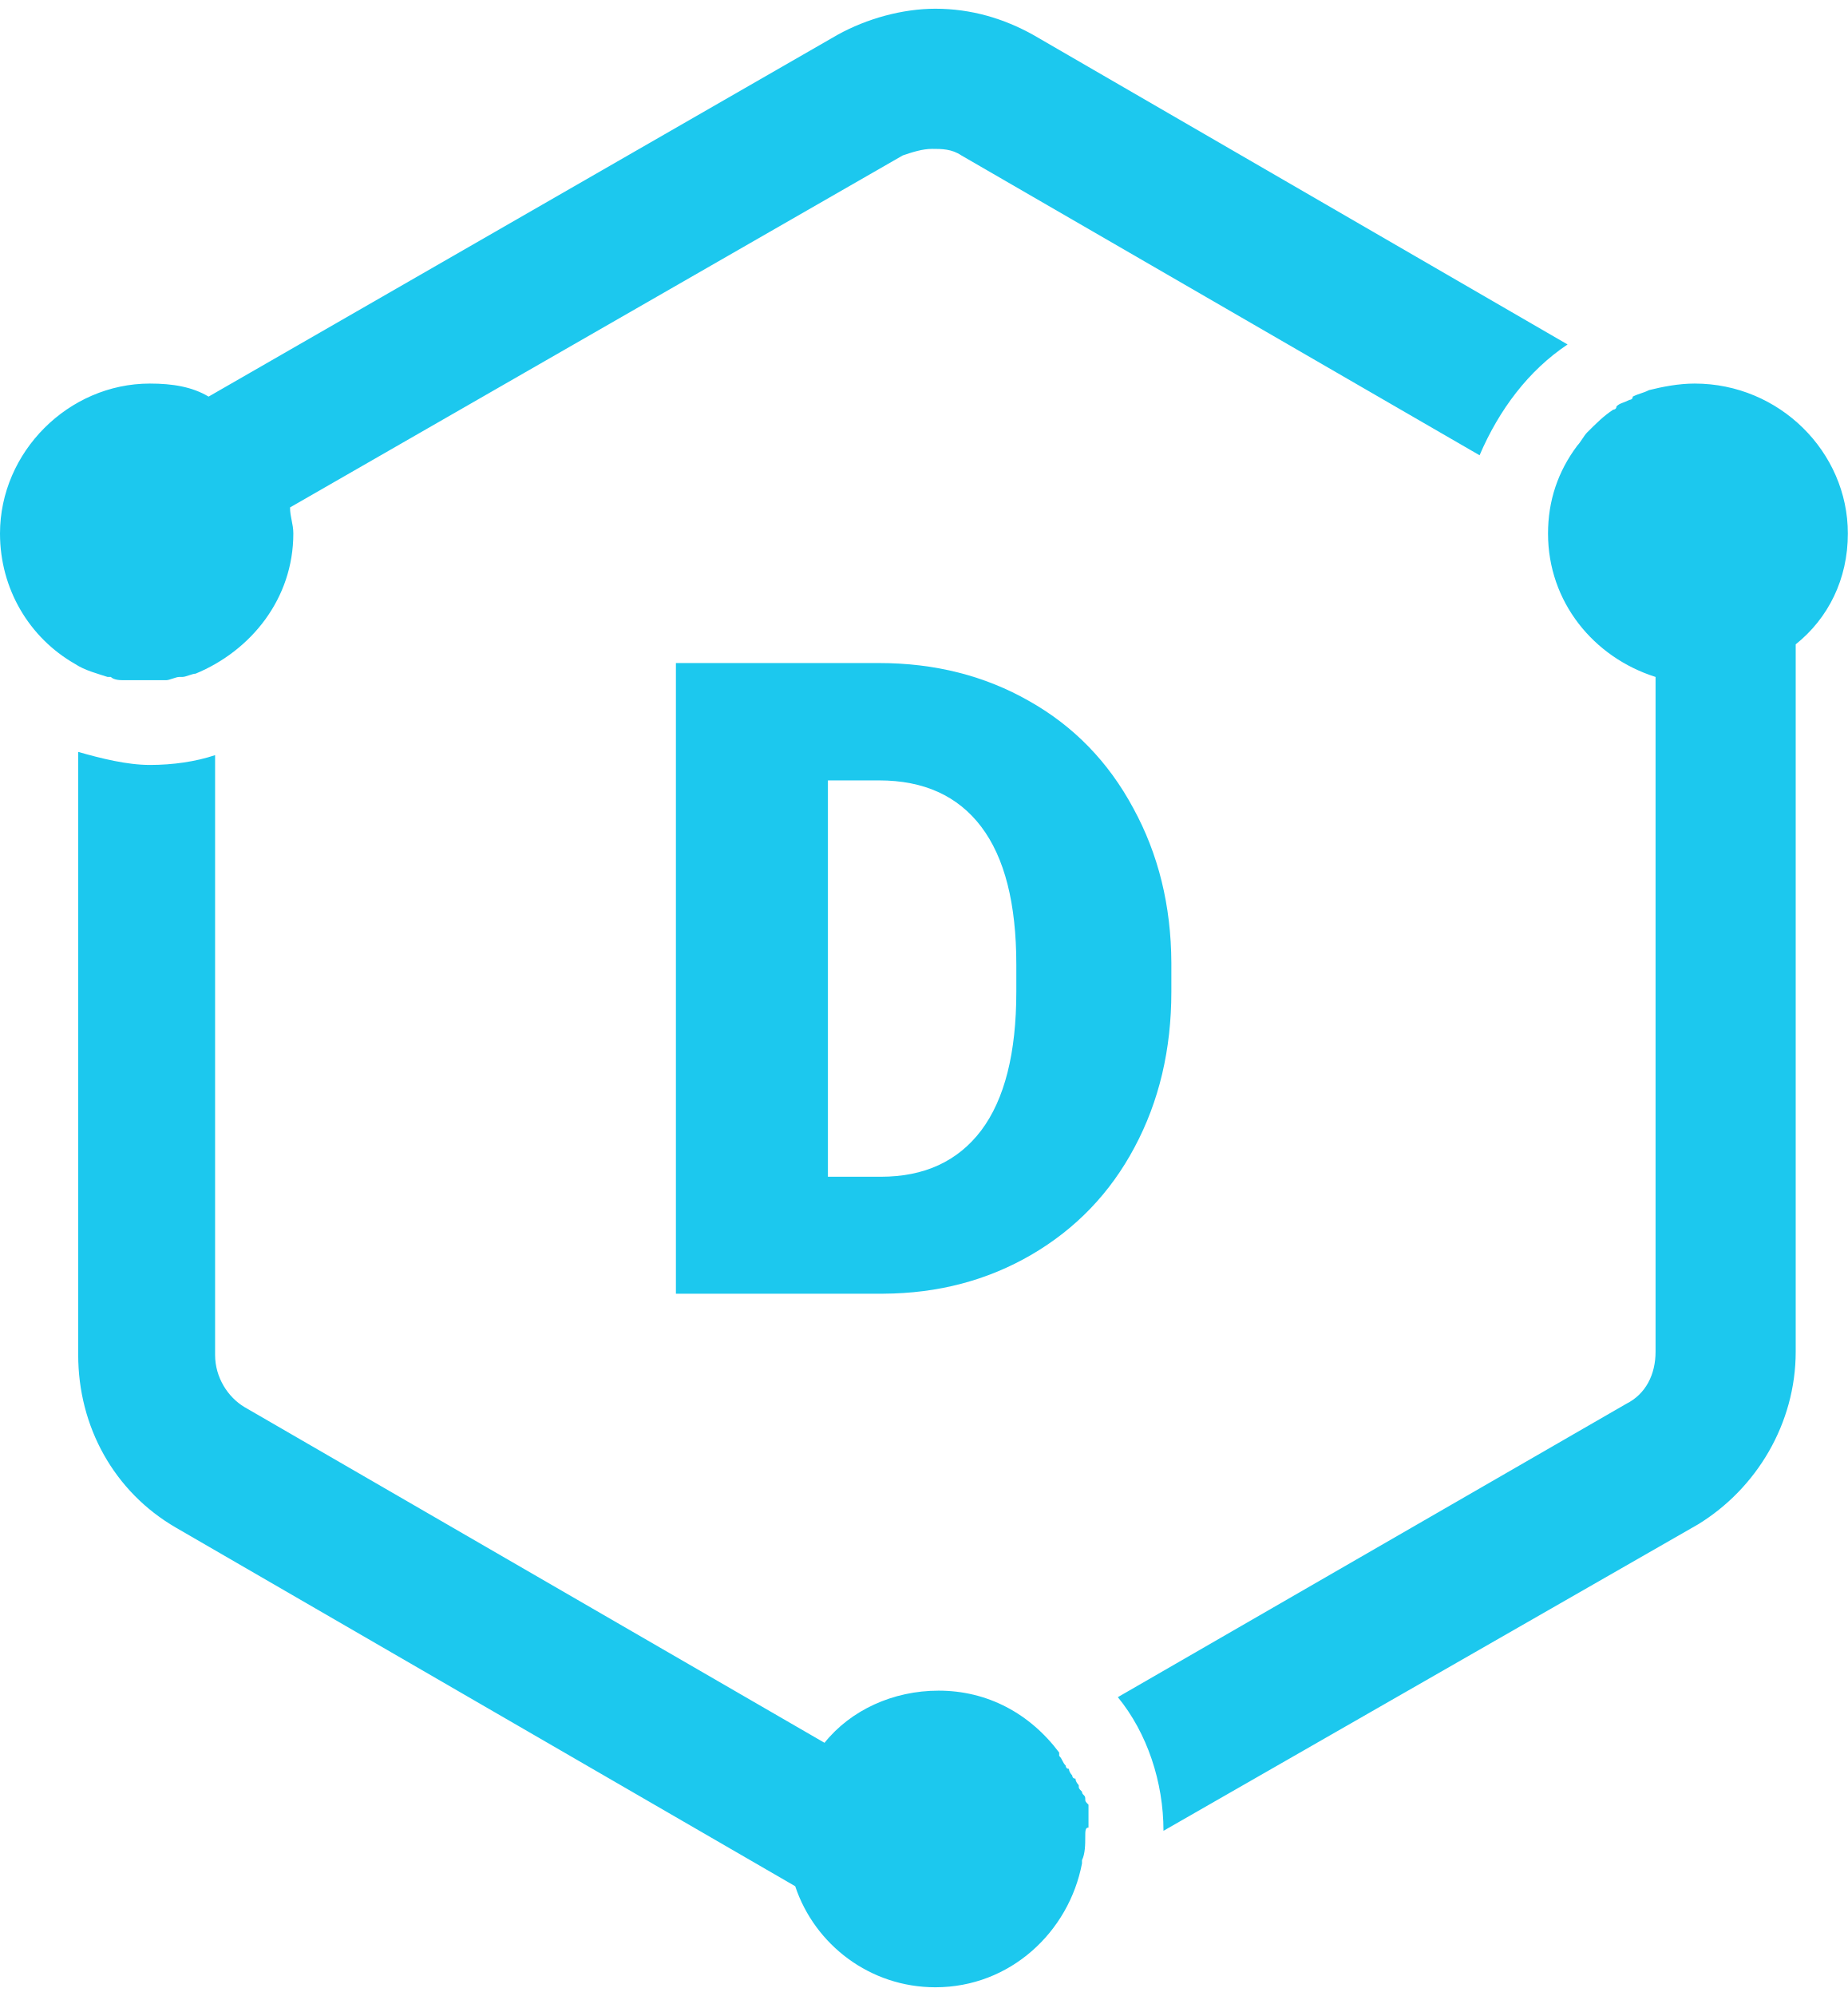
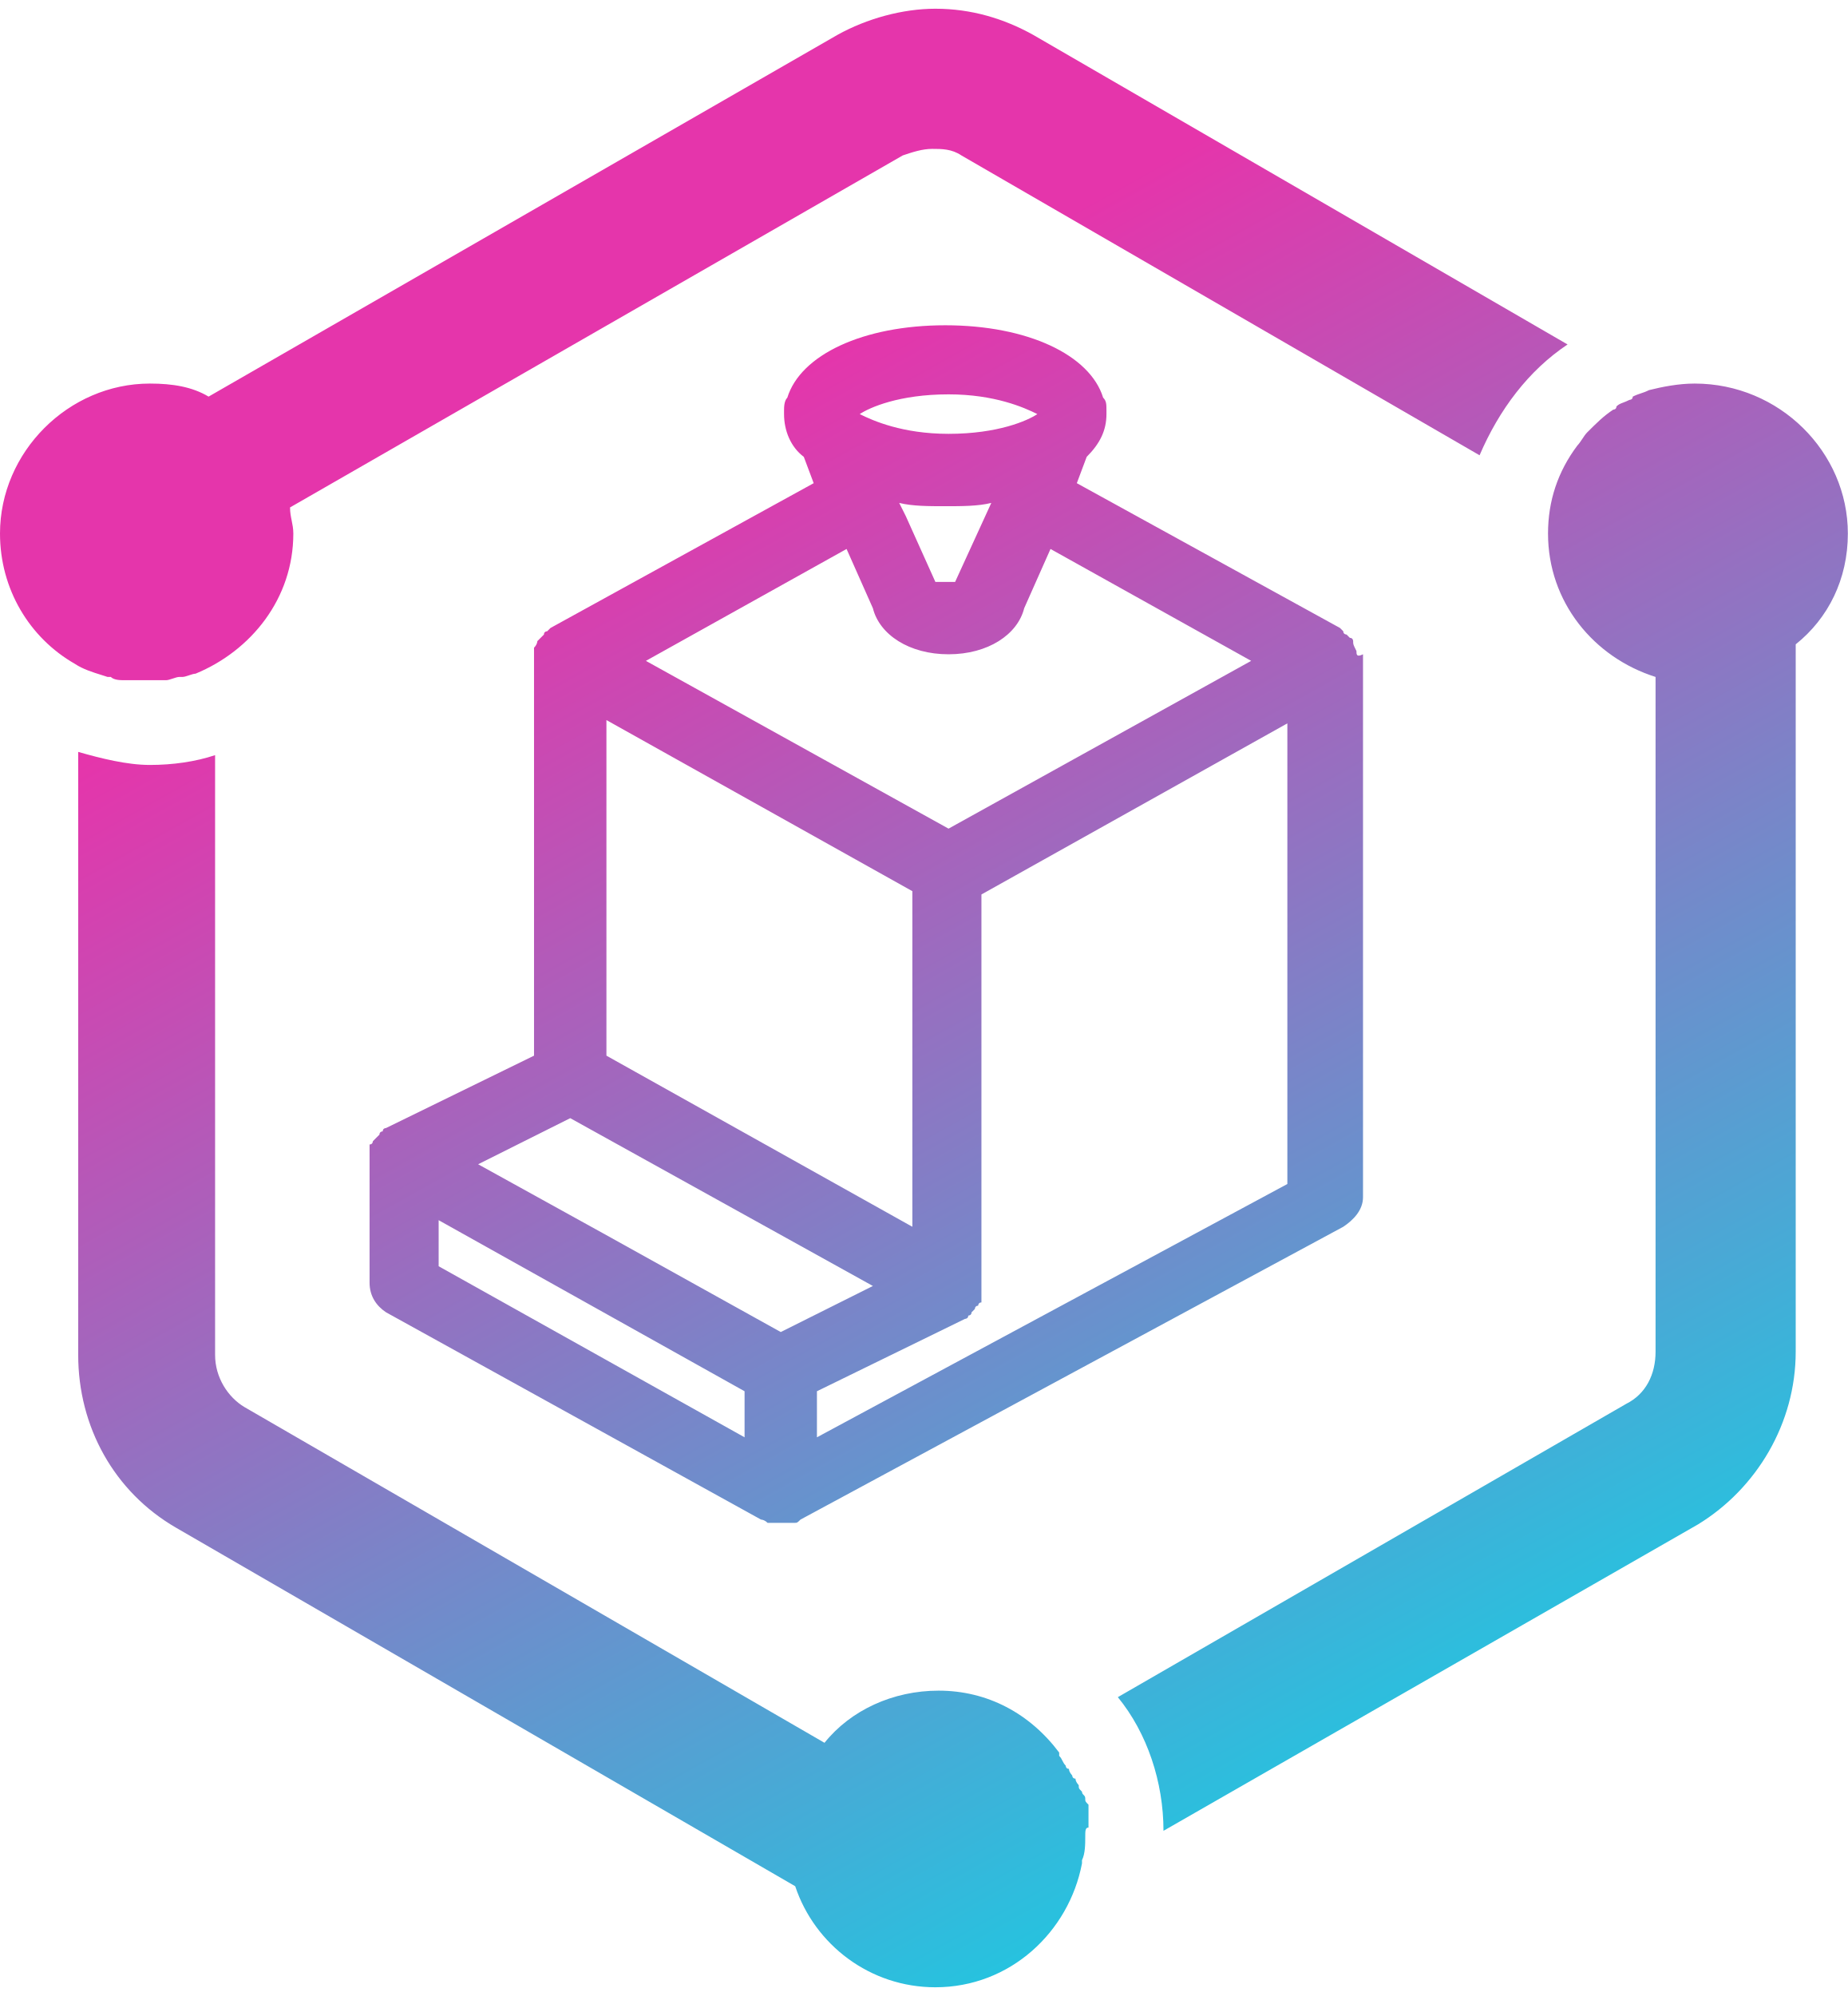
<svg xmlns="http://www.w3.org/2000/svg" width="50" height="54" viewBox="0 0 50 54" fill="none">
-   <path fill-rule="evenodd" clip-rule="evenodd" d="M2.028 17.961C0.794 17.256 0 15.933 0 14.434C0 12.229 1.852 10.377 4.056 10.377C4.674 10.377 5.203 10.466 5.644 10.73L22.663 0.942C23.457 0.501 24.427 0.236 25.309 0.236C26.279 0.236 27.16 0.501 27.954 0.942L42.416 9.319C41.358 10.025 40.564 11.083 40.035 12.317L26.014 4.205C25.75 4.028 25.485 4.028 25.221 4.028C24.956 4.028 24.691 4.116 24.427 4.205L7.848 13.728C7.848 13.993 7.937 14.169 7.937 14.434C7.937 16.198 6.79 17.608 5.291 18.226C5.203 18.226 5.026 18.314 4.938 18.314H4.85C4.762 18.314 4.586 18.402 4.497 18.402H4.409C4.233 18.402 4.145 18.402 3.968 18.402C3.792 18.402 3.616 18.402 3.439 18.402H3.351C3.263 18.402 3.086 18.402 2.998 18.314H2.91C2.645 18.226 2.293 18.138 2.028 17.961ZM50 14.434C50 15.668 49.471 16.727 48.589 17.432V36.568C48.589 38.508 47.531 40.272 45.944 41.242L31.482 49.531C31.482 48.208 31.041 46.885 30.247 45.915L44.004 37.979C44.533 37.714 44.797 37.185 44.797 36.568V18.314C43.122 17.785 41.887 16.286 41.887 14.434C41.887 13.552 42.152 12.758 42.681 12.053C42.769 11.965 42.857 11.788 42.945 11.7C43.21 11.436 43.386 11.259 43.651 11.083C43.651 11.083 43.739 11.083 43.739 10.995C43.827 10.906 43.915 10.906 44.092 10.818C44.092 10.818 44.18 10.818 44.18 10.73C44.356 10.642 44.444 10.642 44.621 10.554C44.974 10.466 45.414 10.377 45.855 10.377C48.148 10.377 50 12.229 50 14.434ZM29.365 49.707C29.365 49.884 29.365 50.148 29.277 50.325V50.413C28.924 52.265 27.337 53.764 25.309 53.764C23.545 53.764 22.046 52.617 21.517 51.03L4.762 41.33C3.086 40.36 2.116 38.596 2.116 36.656V20.342C2.734 20.519 3.439 20.695 4.056 20.695C4.674 20.695 5.291 20.607 5.82 20.43V36.656C5.82 37.273 6.173 37.803 6.614 38.067L22.31 47.15C23.016 46.268 24.162 45.739 25.397 45.739C26.72 45.739 27.866 46.356 28.66 47.414C28.66 47.414 28.66 47.414 28.66 47.503C28.748 47.591 28.748 47.679 28.836 47.767C28.836 47.767 28.836 47.855 28.924 47.855C28.924 47.944 29.012 48.032 29.012 48.032C29.012 48.032 29.012 48.12 29.101 48.12C29.101 48.208 29.189 48.296 29.189 48.296C29.189 48.385 29.189 48.385 29.277 48.473C29.277 48.561 29.365 48.561 29.365 48.649C29.365 48.737 29.365 48.737 29.453 48.825C29.453 48.914 29.453 48.914 29.453 49.002C29.453 49.09 29.453 49.178 29.453 49.266C29.453 49.355 29.453 49.355 29.453 49.443C29.365 49.443 29.365 49.531 29.365 49.707Z" fill="#1CC8EE" />
-   <path d="M18.289 35V17.938H23.785C25.293 17.938 26.648 18.281 27.852 18.969C29.055 19.648 29.992 20.613 30.664 21.863C31.344 23.105 31.688 24.5 31.695 26.047V26.832C31.695 28.395 31.363 29.797 30.699 31.039C30.043 32.273 29.113 33.242 27.91 33.945C26.715 34.641 25.379 34.992 23.902 35H18.289ZM22.402 21.113V31.836H23.832C25.012 31.836 25.918 31.418 26.551 30.582C27.184 29.738 27.5 28.488 27.5 26.832V26.094C27.5 24.445 27.184 23.203 26.551 22.367C25.918 21.531 24.996 21.113 23.785 21.113H22.402Z" fill="#1CC8EE" />
+   <path fill-rule="evenodd" clip-rule="evenodd" d="M0 14.434C0 15.933 0.794 17.256 2.028 17.961C2.242 18.104 2.513 18.189 2.749 18.262C2.805 18.28 2.859 18.297 2.91 18.314H2.998C3.086 18.402 3.263 18.402 3.351 18.402H3.351H3.439H3.968H4.409H4.497C4.541 18.402 4.608 18.38 4.674 18.358C4.74 18.336 4.806 18.314 4.85 18.314H4.938C4.982 18.314 5.049 18.292 5.115 18.27C5.181 18.248 5.247 18.226 5.291 18.226C6.79 17.608 7.937 16.198 7.937 14.434C7.937 14.302 7.914 14.191 7.892 14.081C7.87 13.971 7.848 13.861 7.848 13.728L24.427 4.205C24.691 4.116 24.956 4.028 25.221 4.028H25.221C25.485 4.028 25.75 4.028 26.014 4.205L40.035 12.317C40.564 11.083 41.358 10.025 42.416 9.319L27.954 0.942C27.16 0.501 26.279 0.236 25.309 0.236C24.427 0.236 23.457 0.501 22.663 0.942L5.644 10.73C5.203 10.466 4.674 10.377 4.056 10.377C1.852 10.377 0 12.229 0 14.434ZM48.589 17.432C49.471 16.727 50 15.668 50 14.434C50 12.229 48.148 10.377 45.855 10.377C45.414 10.377 44.974 10.466 44.621 10.554C44.533 10.598 44.467 10.62 44.4 10.642C44.334 10.664 44.268 10.686 44.18 10.73C44.18 10.818 44.092 10.818 44.092 10.818C44.024 10.852 43.97 10.873 43.923 10.891C43.848 10.919 43.794 10.94 43.739 10.995C43.739 11.083 43.651 11.083 43.651 11.083C43.386 11.259 43.21 11.436 42.945 11.7C42.901 11.744 42.857 11.81 42.813 11.877C42.769 11.943 42.725 12.009 42.681 12.053C42.152 12.758 41.887 13.552 41.887 14.434C41.887 16.286 43.122 17.785 44.797 18.314V36.568C44.797 37.185 44.533 37.714 44.004 37.979L30.247 45.915C31.041 46.885 31.482 48.208 31.482 49.531L45.944 41.242C47.531 40.272 48.589 38.508 48.589 36.568V17.432ZM29.365 49.707V49.707C29.365 49.531 29.365 49.443 29.453 49.443V49.266V49.002V48.825L29.453 48.825C29.365 48.737 29.365 48.737 29.365 48.649C29.365 48.605 29.343 48.583 29.321 48.561C29.299 48.539 29.277 48.517 29.277 48.473C29.226 48.422 29.205 48.4 29.195 48.374C29.189 48.355 29.189 48.334 29.189 48.296C29.189 48.296 29.101 48.208 29.101 48.12C29.012 48.12 29.012 48.032 29.012 48.032C29.012 48.032 28.924 47.944 28.924 47.855C28.836 47.855 28.836 47.767 28.836 47.767C28.792 47.723 28.77 47.679 28.748 47.635C28.726 47.591 28.704 47.547 28.66 47.503V47.414C27.866 46.356 26.72 45.739 25.397 45.739C24.162 45.739 23.016 46.268 22.31 47.15L6.614 38.067C6.173 37.803 5.82 37.273 5.82 36.656V20.43C5.291 20.607 4.674 20.695 4.056 20.695C3.439 20.695 2.734 20.519 2.116 20.342V36.656C2.116 38.596 3.086 40.36 4.762 41.33L21.517 51.03C22.046 52.617 23.545 53.764 25.309 53.764C27.337 53.764 28.924 52.265 29.277 50.413V50.325C29.365 50.148 29.365 49.884 29.365 49.707ZM36.614 17.345C36.614 17.434 36.614 17.434 36.703 17.612C36.703 17.701 36.703 17.79 36.881 17.701V32.388C36.881 32.744 36.614 33.011 36.347 33.189L21.66 41.111L21.66 41.111C21.571 41.2 21.571 41.2 21.482 41.2H21.393H21.126H20.859H20.77C20.681 41.111 20.592 41.111 20.592 41.111L10.445 35.503C10.178 35.325 10 35.058 10 34.702V31.32V31.23V31.052V30.963C10.089 30.963 10.089 30.875 10.089 30.875L10.178 30.785L10.267 30.697C10.267 30.608 10.356 30.608 10.356 30.608C10.356 30.518 10.445 30.518 10.445 30.518L14.45 28.56V17.879V17.612V17.523C14.54 17.434 14.54 17.345 14.54 17.345L14.629 17.256L14.718 17.167C14.718 17.078 14.807 17.078 14.807 17.078L14.896 16.989L22.017 13.072L21.75 12.36C21.393 12.093 21.215 11.648 21.215 11.203V11.114C21.215 11.025 21.215 10.847 21.304 10.758C21.66 9.601 23.352 8.8 25.577 8.8C27.802 8.8 29.493 9.601 29.849 10.758C29.938 10.847 29.939 10.936 29.939 11.114V11.203C29.939 11.648 29.76 12.004 29.404 12.36L29.137 13.072L36.258 16.989L36.347 17.078C36.347 17.167 36.436 17.167 36.436 17.167L36.525 17.256C36.614 17.256 36.614 17.345 36.614 17.345V17.345ZM24.331 13.606L24.509 13.962L25.31 15.743H25.844L26.823 13.606C26.467 13.695 26.022 13.695 25.577 13.695H25.577H25.577C25.132 13.695 24.687 13.695 24.331 13.606ZM28.069 11.203C27.713 11.025 26.912 10.669 25.666 10.669C24.331 10.669 23.53 11.025 23.263 11.203C23.619 11.381 24.42 11.737 25.666 11.737C27.001 11.737 27.802 11.381 28.069 11.203ZM23.619 16.455L22.907 14.852L17.477 17.879L25.666 22.418L33.855 17.879L28.425 14.852L27.713 16.455C27.535 17.167 26.734 17.701 25.666 17.701C24.598 17.701 23.797 17.167 23.619 16.455ZM24.687 24.11L16.409 19.481V28.56L24.687 33.189V24.11ZM11.869 34.257L20.147 38.885V37.639L11.869 33.011V34.257ZM16.32 33.367L21.126 36.037L23.619 34.791L15.43 30.251L12.937 31.498L16.32 33.367ZM22.105 38.885L34.834 32.032V19.57L26.556 24.199V34.88V34.969V35.147V35.236C26.467 35.236 26.467 35.325 26.467 35.325C26.378 35.325 26.378 35.414 26.378 35.414L26.289 35.503C26.289 35.592 26.2 35.592 26.2 35.592C26.2 35.681 26.111 35.681 26.111 35.681L22.105 37.639V38.885Z" fill="url(#paint0_linear)" />
+   <defs>
+     <linearGradient id="paint0_linear" x1="23.441" y1="8.8" x2="44.5" y2="46.5" gradientUnits="userSpaceOnUse">
+       <stop stop-color="#E535AB" />
+       <stop offset="1" stop-color="#1BCBE2" />
+     </linearGradient>
+   </defs>
</svg>
